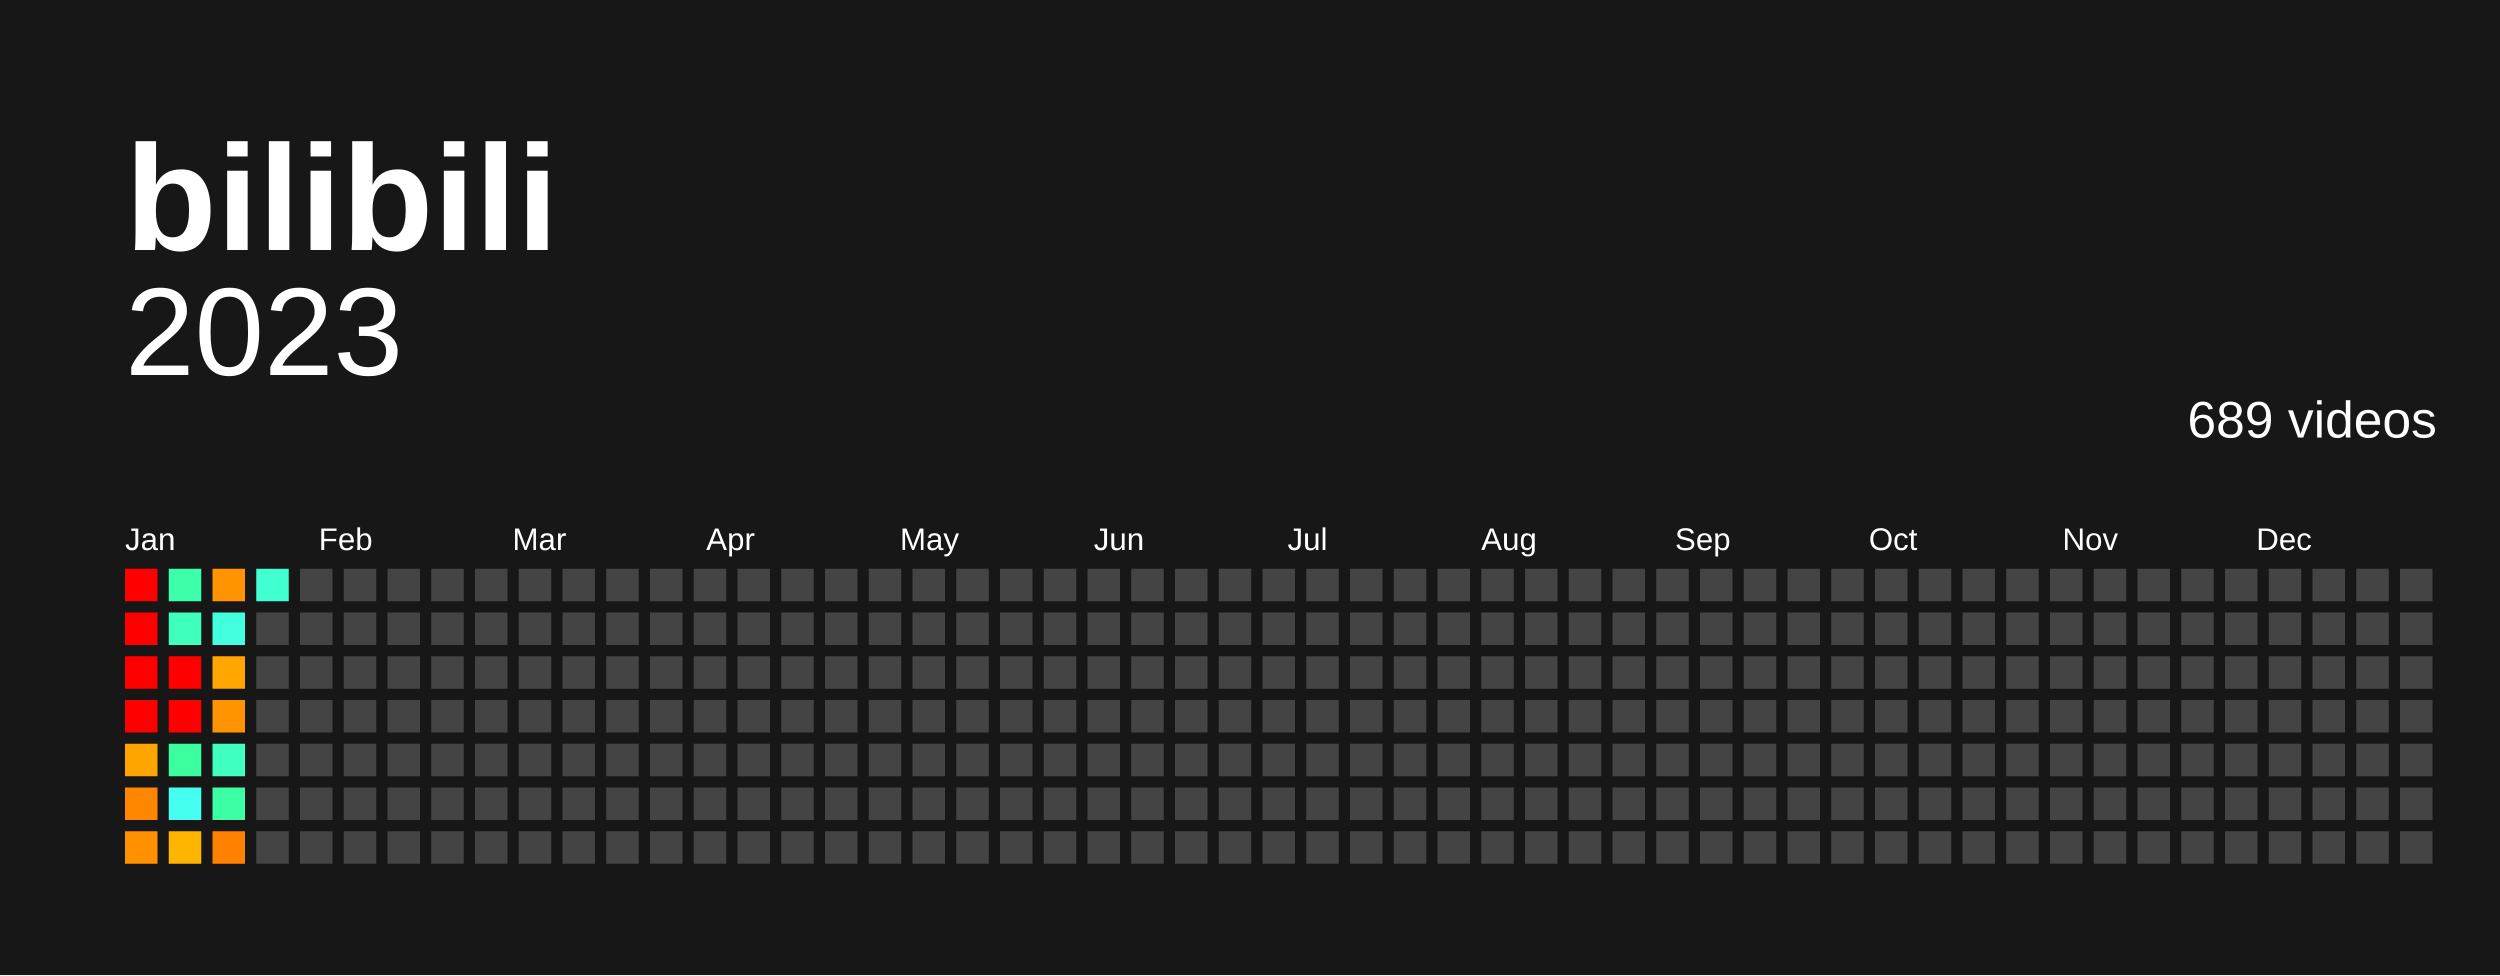
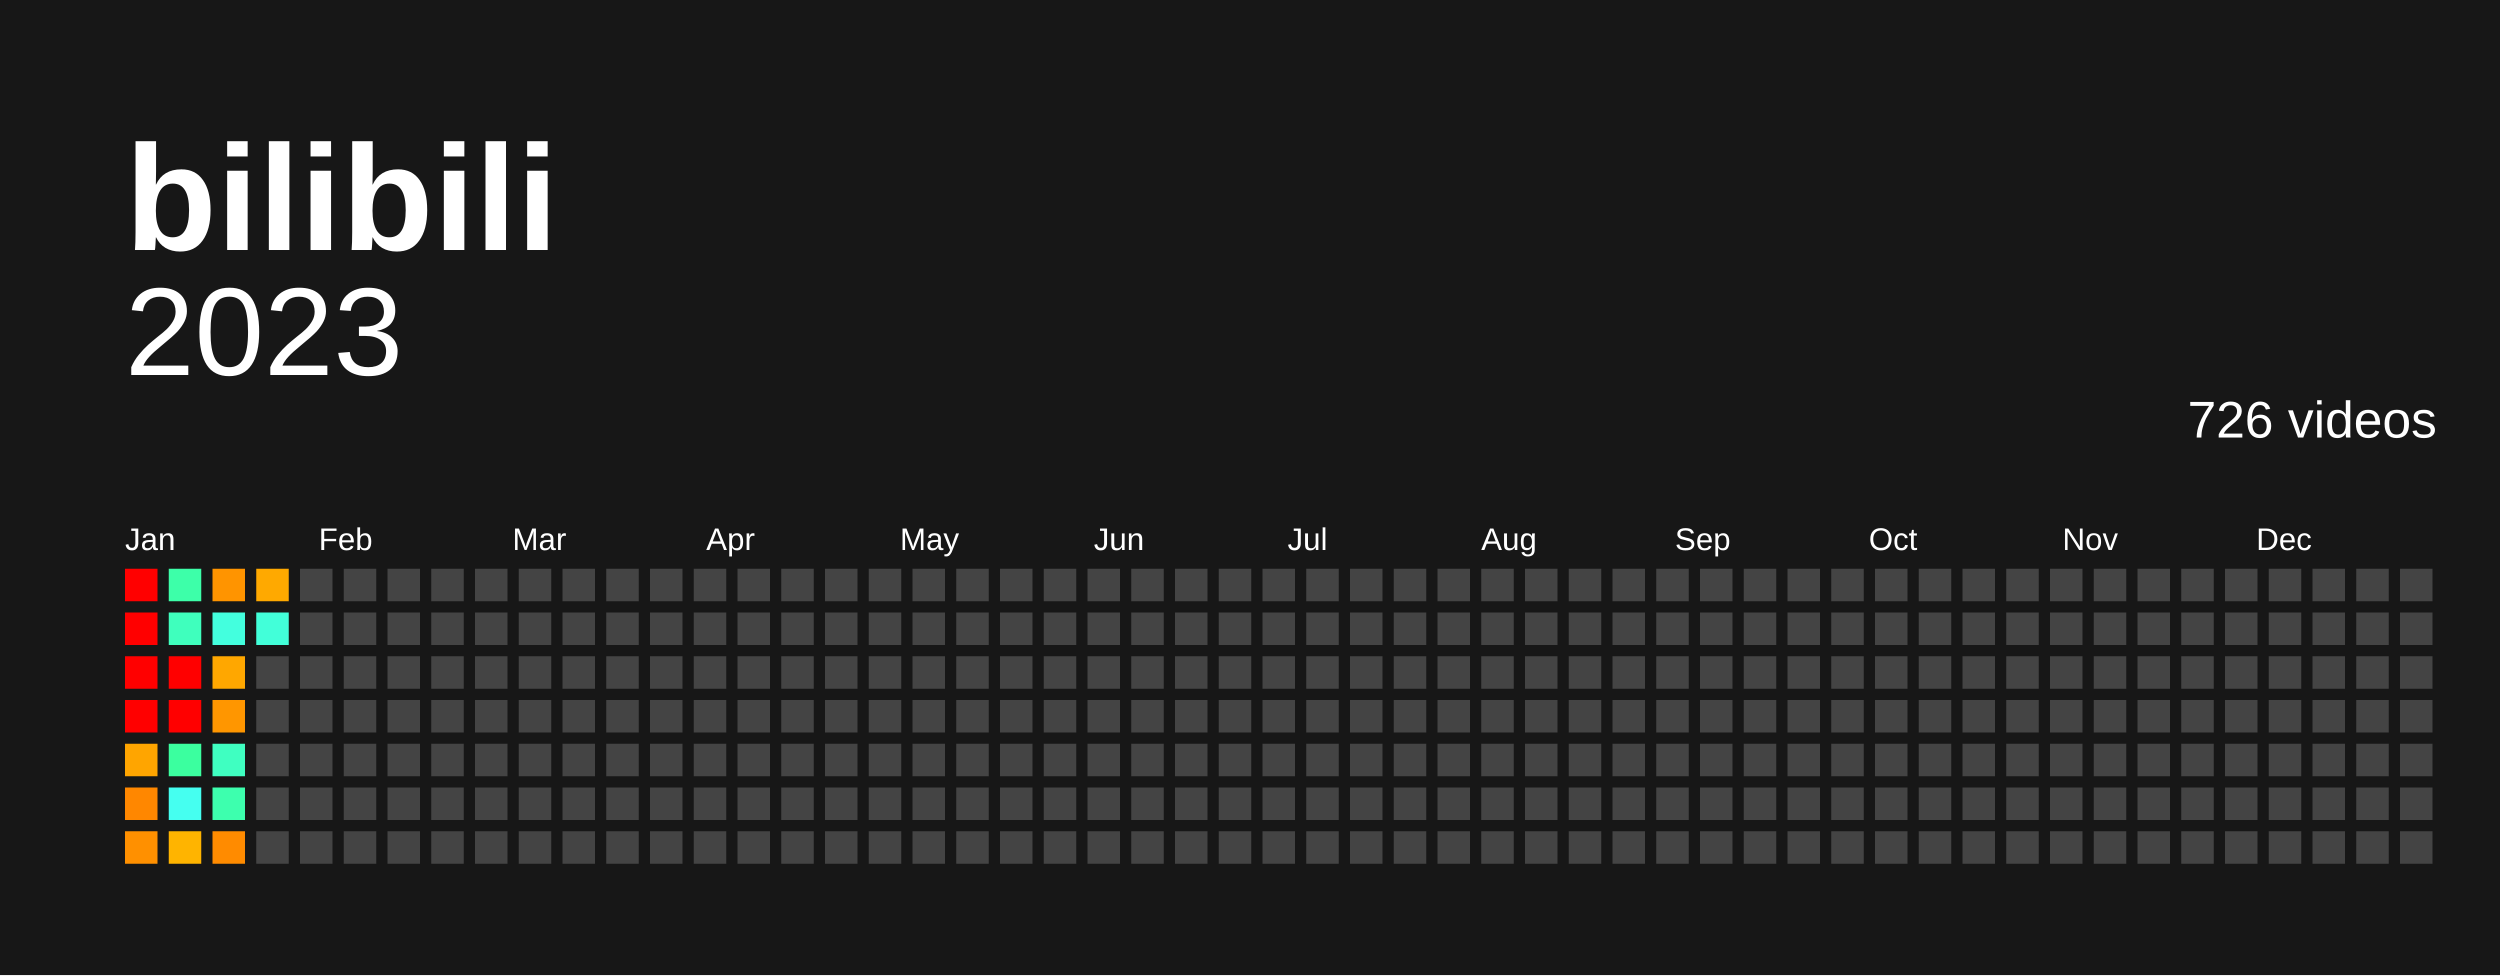
<svg xmlns="http://www.w3.org/2000/svg" baseProfile="full" height="78mm" version="1.1" viewBox="0,0,200,78" width="200mm">
  <defs />
  <rect fill="#171717" height="78" width="200" x="0" y="0" />
  <text fill="#FFFFFF" style="font-size:12px; font-family:Arial; font-weight:bold;" x="10" y="20">bilibili</text>
  <text alignment-baseline="hanging" fill="#FFFFFF" style="font-size:10.0px; font-family:Arial;" x="10" y="30">2023</text>
-   <text alignment-baseline="hanging" fill="#FFFFFF" style="font-size:4.125px; font-family:Arial;" x="175" y="35">689 videos</text>
+   <text alignment-baseline="hanging" fill="#FFFFFF" style="font-size:4.125px; font-family:Arial;" x="175" y="35">726 videos</text>
  <text fill="#FFFFFF" style="font-size:2.5px; font-family:Arial" x="10.0" y="44">Jan</text>
  <text fill="#FFFFFF" style="font-size:2.5px; font-family:Arial" x="25.5" y="44">Feb</text>
  <text fill="#FFFFFF" style="font-size:2.5px; font-family:Arial" x="41.0" y="44">Mar</text>
  <text fill="#FFFFFF" style="font-size:2.5px; font-family:Arial" x="56.5" y="44">Apr</text>
  <text fill="#FFFFFF" style="font-size:2.5px; font-family:Arial" x="72.0" y="44">May</text>
  <text fill="#FFFFFF" style="font-size:2.5px; font-family:Arial" x="87.5" y="44">Jun</text>
  <text fill="#FFFFFF" style="font-size:2.5px; font-family:Arial" x="103.0" y="44">Jul</text>
  <text fill="#FFFFFF" style="font-size:2.5px; font-family:Arial" x="118.5" y="44">Aug</text>
  <text fill="#FFFFFF" style="font-size:2.5px; font-family:Arial" x="134.0" y="44">Sep</text>
  <text fill="#FFFFFF" style="font-size:2.5px; font-family:Arial" x="149.5" y="44">Oct</text>
  <text fill="#FFFFFF" style="font-size:2.5px; font-family:Arial" x="165.0" y="44">Nov</text>
  <text fill="#FFFFFF" style="font-size:2.5px; font-family:Arial" x="180.5" y="44">Dec</text>
  <rect fill="red" height="2.6" width="2.6" x="10.0" y="45.5" />
  <rect fill="red" height="2.6" width="2.6" x="10.0" y="49.0" />
  <rect fill="red" height="2.6" width="2.6" x="10.0" y="52.5" />
  <rect fill="red" height="2.6" width="2.6" x="10.0" y="56.0" />
  <rect fill="#ffa500" height="2.6" width="2.6" x="10.0" y="59.5" />
  <rect fill="#ff8700" height="2.6" width="2.6" x="10.0" y="63.0" />
  <rect fill="#ff9000" height="2.6" width="2.6" x="10.0" y="66.5" />
  <rect fill="#3dffa9" height="2.6" width="2.6" x="13.5" y="45.5" />
  <rect fill="#3fffbd" height="2.6" width="2.6" x="13.5" y="49.0" />
  <rect fill="red" height="2.6" width="2.6" x="13.5" y="52.5" />
  <rect fill="red" height="2.6" width="2.6" x="13.5" y="56.0" />
  <rect fill="#3bff9f" height="2.6" width="2.6" x="13.5" y="59.5" />
  <rect fill="#45fff0" height="2.6" width="2.6" x="13.5" y="63.0" />
  <rect fill="#ffb400" height="2.6" width="2.6" x="13.5" y="66.5" />
  <rect fill="#ff9400" height="2.6" width="2.6" x="17.0" y="45.5" />
  <rect fill="#43ffde" height="2.6" width="2.6" x="17.0" y="49.0" />
  <rect fill="#ffa700" height="2.6" width="2.6" x="17.0" y="52.5" />
-   <rect fill="#ff9400" height="2.6" width="2.6" x="17.0" y="56.0" />
+   <rect fill="#ff9600" height="2.6" width="2.6" x="17.0" y="56.0" />
  <rect fill="#3fffc1" height="2.6" width="2.6" x="17.0" y="59.5" />
-   <rect fill="#3cffa4" height="2.6" width="2.6" x="17.0" y="63.0" />
-   <rect fill="#ff8100" height="2.6" width="2.6" x="17.0" y="66.5" />
-   <rect fill="#41ffd0" height="2.6" width="2.6" x="20.5" y="45.5" />
-   <rect fill="#444444" height="2.6" width="2.6" x="20.5" y="49.0" />
+   <rect fill="#3dffae" height="2.6" width="2.6" x="17.0" y="63.0" />
+   <rect fill="#ff8b00" height="2.6" width="2.6" x="17.0" y="66.5" />
+   <rect fill="#ffa900" height="2.6" width="2.6" x="20.5" y="45.5" />
+   <rect fill="#42ffd9" height="2.6" width="2.6" x="20.5" y="49.0" />
  <rect fill="#444444" height="2.6" width="2.6" x="20.5" y="52.5" />
  <rect fill="#444444" height="2.6" width="2.6" x="20.5" y="56.0" />
  <rect fill="#444444" height="2.6" width="2.6" x="20.5" y="59.5" />
  <rect fill="#444444" height="2.6" width="2.6" x="20.5" y="63.0" />
  <rect fill="#444444" height="2.6" width="2.6" x="20.5" y="66.5" />
  <rect fill="#444444" height="2.6" width="2.6" x="24.0" y="45.5" />
  <rect fill="#444444" height="2.6" width="2.6" x="24.0" y="49.0" />
  <rect fill="#444444" height="2.6" width="2.6" x="24.0" y="52.5" />
  <rect fill="#444444" height="2.6" width="2.6" x="24.0" y="56.0" />
  <rect fill="#444444" height="2.6" width="2.6" x="24.0" y="59.5" />
  <rect fill="#444444" height="2.6" width="2.6" x="24.0" y="63.0" />
  <rect fill="#444444" height="2.6" width="2.6" x="24.0" y="66.5" />
  <rect fill="#444444" height="2.6" width="2.6" x="27.5" y="45.5" />
  <rect fill="#444444" height="2.6" width="2.6" x="27.5" y="49.0" />
  <rect fill="#444444" height="2.6" width="2.6" x="27.5" y="52.5" />
  <rect fill="#444444" height="2.6" width="2.6" x="27.5" y="56.0" />
  <rect fill="#444444" height="2.6" width="2.6" x="27.5" y="59.5" />
  <rect fill="#444444" height="2.6" width="2.6" x="27.5" y="63.0" />
  <rect fill="#444444" height="2.6" width="2.6" x="27.5" y="66.5" />
  <rect fill="#444444" height="2.6" width="2.6" x="31.0" y="45.5" />
  <rect fill="#444444" height="2.6" width="2.6" x="31.0" y="49.0" />
  <rect fill="#444444" height="2.6" width="2.6" x="31.0" y="52.5" />
  <rect fill="#444444" height="2.6" width="2.6" x="31.0" y="56.0" />
  <rect fill="#444444" height="2.6" width="2.6" x="31.0" y="59.5" />
  <rect fill="#444444" height="2.6" width="2.6" x="31.0" y="63.0" />
  <rect fill="#444444" height="2.6" width="2.6" x="31.0" y="66.5" />
  <rect fill="#444444" height="2.6" width="2.6" x="34.5" y="45.5" />
  <rect fill="#444444" height="2.6" width="2.6" x="34.5" y="49.0" />
  <rect fill="#444444" height="2.6" width="2.6" x="34.5" y="52.5" />
  <rect fill="#444444" height="2.6" width="2.6" x="34.5" y="56.0" />
  <rect fill="#444444" height="2.6" width="2.6" x="34.5" y="59.5" />
  <rect fill="#444444" height="2.6" width="2.6" x="34.5" y="63.0" />
  <rect fill="#444444" height="2.6" width="2.6" x="34.5" y="66.5" />
  <rect fill="#444444" height="2.6" width="2.6" x="38.0" y="45.5" />
  <rect fill="#444444" height="2.6" width="2.6" x="38.0" y="49.0" />
  <rect fill="#444444" height="2.6" width="2.6" x="38.0" y="52.5" />
  <rect fill="#444444" height="2.6" width="2.6" x="38.0" y="56.0" />
  <rect fill="#444444" height="2.6" width="2.6" x="38.0" y="59.5" />
  <rect fill="#444444" height="2.6" width="2.6" x="38.0" y="63.0" />
  <rect fill="#444444" height="2.6" width="2.6" x="38.0" y="66.5" />
  <rect fill="#444444" height="2.6" width="2.6" x="41.5" y="45.5" />
  <rect fill="#444444" height="2.6" width="2.6" x="41.5" y="49.0" />
  <rect fill="#444444" height="2.6" width="2.6" x="41.5" y="52.5" />
  <rect fill="#444444" height="2.6" width="2.6" x="41.5" y="56.0" />
  <rect fill="#444444" height="2.6" width="2.6" x="41.5" y="59.5" />
  <rect fill="#444444" height="2.6" width="2.6" x="41.5" y="63.0" />
  <rect fill="#444444" height="2.6" width="2.6" x="41.5" y="66.5" />
  <rect fill="#444444" height="2.6" width="2.6" x="45.0" y="45.5" />
  <rect fill="#444444" height="2.6" width="2.6" x="45.0" y="49.0" />
  <rect fill="#444444" height="2.6" width="2.6" x="45.0" y="52.5" />
  <rect fill="#444444" height="2.6" width="2.6" x="45.0" y="56.0" />
  <rect fill="#444444" height="2.6" width="2.6" x="45.0" y="59.5" />
  <rect fill="#444444" height="2.6" width="2.6" x="45.0" y="63.0" />
  <rect fill="#444444" height="2.6" width="2.6" x="45.0" y="66.5" />
  <rect fill="#444444" height="2.6" width="2.6" x="48.5" y="45.5" />
  <rect fill="#444444" height="2.6" width="2.6" x="48.5" y="49.0" />
  <rect fill="#444444" height="2.6" width="2.6" x="48.5" y="52.5" />
  <rect fill="#444444" height="2.6" width="2.6" x="48.5" y="56.0" />
  <rect fill="#444444" height="2.6" width="2.6" x="48.5" y="59.5" />
  <rect fill="#444444" height="2.6" width="2.6" x="48.5" y="63.0" />
  <rect fill="#444444" height="2.6" width="2.6" x="48.5" y="66.5" />
  <rect fill="#444444" height="2.6" width="2.6" x="52.0" y="45.5" />
  <rect fill="#444444" height="2.6" width="2.6" x="52.0" y="49.0" />
  <rect fill="#444444" height="2.6" width="2.6" x="52.0" y="52.5" />
  <rect fill="#444444" height="2.6" width="2.6" x="52.0" y="56.0" />
  <rect fill="#444444" height="2.6" width="2.6" x="52.0" y="59.5" />
  <rect fill="#444444" height="2.6" width="2.6" x="52.0" y="63.0" />
  <rect fill="#444444" height="2.6" width="2.6" x="52.0" y="66.5" />
  <rect fill="#444444" height="2.6" width="2.6" x="55.5" y="45.5" />
  <rect fill="#444444" height="2.6" width="2.6" x="55.5" y="49.0" />
  <rect fill="#444444" height="2.6" width="2.6" x="55.5" y="52.5" />
  <rect fill="#444444" height="2.6" width="2.6" x="55.5" y="56.0" />
  <rect fill="#444444" height="2.6" width="2.6" x="55.5" y="59.5" />
  <rect fill="#444444" height="2.6" width="2.6" x="55.5" y="63.0" />
  <rect fill="#444444" height="2.6" width="2.6" x="55.5" y="66.5" />
  <rect fill="#444444" height="2.6" width="2.6" x="59.0" y="45.5" />
  <rect fill="#444444" height="2.6" width="2.6" x="59.0" y="49.0" />
  <rect fill="#444444" height="2.6" width="2.6" x="59.0" y="52.5" />
  <rect fill="#444444" height="2.6" width="2.6" x="59.0" y="56.0" />
  <rect fill="#444444" height="2.6" width="2.6" x="59.0" y="59.5" />
  <rect fill="#444444" height="2.6" width="2.6" x="59.0" y="63.0" />
  <rect fill="#444444" height="2.6" width="2.6" x="59.0" y="66.5" />
  <rect fill="#444444" height="2.6" width="2.6" x="62.5" y="45.5" />
  <rect fill="#444444" height="2.6" width="2.6" x="62.5" y="49.0" />
  <rect fill="#444444" height="2.6" width="2.6" x="62.5" y="52.5" />
  <rect fill="#444444" height="2.6" width="2.6" x="62.5" y="56.0" />
  <rect fill="#444444" height="2.6" width="2.6" x="62.5" y="59.5" />
  <rect fill="#444444" height="2.6" width="2.6" x="62.5" y="63.0" />
  <rect fill="#444444" height="2.6" width="2.6" x="62.5" y="66.5" />
  <rect fill="#444444" height="2.6" width="2.6" x="66.0" y="45.5" />
  <rect fill="#444444" height="2.6" width="2.6" x="66.0" y="49.0" />
  <rect fill="#444444" height="2.6" width="2.6" x="66.0" y="52.5" />
  <rect fill="#444444" height="2.6" width="2.6" x="66.0" y="56.0" />
  <rect fill="#444444" height="2.6" width="2.6" x="66.0" y="59.5" />
  <rect fill="#444444" height="2.6" width="2.6" x="66.0" y="63.0" />
  <rect fill="#444444" height="2.6" width="2.6" x="66.0" y="66.5" />
  <rect fill="#444444" height="2.6" width="2.6" x="69.5" y="45.5" />
  <rect fill="#444444" height="2.6" width="2.6" x="69.5" y="49.0" />
  <rect fill="#444444" height="2.6" width="2.6" x="69.5" y="52.5" />
  <rect fill="#444444" height="2.6" width="2.6" x="69.5" y="56.0" />
  <rect fill="#444444" height="2.6" width="2.6" x="69.5" y="59.5" />
  <rect fill="#444444" height="2.6" width="2.6" x="69.5" y="63.0" />
  <rect fill="#444444" height="2.6" width="2.6" x="69.5" y="66.5" />
  <rect fill="#444444" height="2.6" width="2.6" x="73.0" y="45.5" />
  <rect fill="#444444" height="2.6" width="2.6" x="73.0" y="49.0" />
  <rect fill="#444444" height="2.6" width="2.6" x="73.0" y="52.5" />
  <rect fill="#444444" height="2.6" width="2.6" x="73.0" y="56.0" />
  <rect fill="#444444" height="2.6" width="2.6" x="73.0" y="59.5" />
  <rect fill="#444444" height="2.6" width="2.6" x="73.0" y="63.0" />
  <rect fill="#444444" height="2.6" width="2.6" x="73.0" y="66.5" />
  <rect fill="#444444" height="2.6" width="2.6" x="76.5" y="45.5" />
  <rect fill="#444444" height="2.6" width="2.6" x="76.5" y="49.0" />
  <rect fill="#444444" height="2.6" width="2.6" x="76.5" y="52.5" />
  <rect fill="#444444" height="2.6" width="2.6" x="76.5" y="56.0" />
  <rect fill="#444444" height="2.6" width="2.6" x="76.5" y="59.5" />
  <rect fill="#444444" height="2.6" width="2.6" x="76.5" y="63.0" />
  <rect fill="#444444" height="2.6" width="2.6" x="76.5" y="66.5" />
  <rect fill="#444444" height="2.6" width="2.6" x="80.0" y="45.5" />
  <rect fill="#444444" height="2.6" width="2.6" x="80.0" y="49.0" />
  <rect fill="#444444" height="2.6" width="2.6" x="80.0" y="52.5" />
  <rect fill="#444444" height="2.6" width="2.6" x="80.0" y="56.0" />
  <rect fill="#444444" height="2.6" width="2.6" x="80.0" y="59.5" />
  <rect fill="#444444" height="2.6" width="2.6" x="80.0" y="63.0" />
  <rect fill="#444444" height="2.6" width="2.6" x="80.0" y="66.5" />
  <rect fill="#444444" height="2.6" width="2.6" x="83.5" y="45.5" />
  <rect fill="#444444" height="2.6" width="2.6" x="83.5" y="49.0" />
  <rect fill="#444444" height="2.6" width="2.6" x="83.5" y="52.5" />
  <rect fill="#444444" height="2.6" width="2.6" x="83.5" y="56.0" />
  <rect fill="#444444" height="2.6" width="2.6" x="83.5" y="59.5" />
  <rect fill="#444444" height="2.6" width="2.6" x="83.5" y="63.0" />
  <rect fill="#444444" height="2.6" width="2.6" x="83.5" y="66.5" />
  <rect fill="#444444" height="2.6" width="2.6" x="87.0" y="45.5" />
  <rect fill="#444444" height="2.6" width="2.6" x="87.0" y="49.0" />
  <rect fill="#444444" height="2.6" width="2.6" x="87.0" y="52.5" />
  <rect fill="#444444" height="2.6" width="2.6" x="87.0" y="56.0" />
  <rect fill="#444444" height="2.6" width="2.6" x="87.0" y="59.5" />
  <rect fill="#444444" height="2.6" width="2.6" x="87.0" y="63.0" />
  <rect fill="#444444" height="2.6" width="2.6" x="87.0" y="66.5" />
  <rect fill="#444444" height="2.6" width="2.6" x="90.5" y="45.5" />
  <rect fill="#444444" height="2.6" width="2.6" x="90.5" y="49.0" />
  <rect fill="#444444" height="2.6" width="2.6" x="90.5" y="52.5" />
  <rect fill="#444444" height="2.6" width="2.6" x="90.5" y="56.0" />
  <rect fill="#444444" height="2.6" width="2.6" x="90.5" y="59.5" />
  <rect fill="#444444" height="2.6" width="2.6" x="90.5" y="63.0" />
  <rect fill="#444444" height="2.6" width="2.6" x="90.5" y="66.5" />
  <rect fill="#444444" height="2.6" width="2.6" x="94.0" y="45.5" />
  <rect fill="#444444" height="2.6" width="2.6" x="94.0" y="49.0" />
  <rect fill="#444444" height="2.6" width="2.6" x="94.0" y="52.5" />
  <rect fill="#444444" height="2.6" width="2.6" x="94.0" y="56.0" />
  <rect fill="#444444" height="2.6" width="2.6" x="94.0" y="59.5" />
  <rect fill="#444444" height="2.6" width="2.6" x="94.0" y="63.0" />
  <rect fill="#444444" height="2.6" width="2.6" x="94.0" y="66.5" />
  <rect fill="#444444" height="2.6" width="2.6" x="97.5" y="45.5" />
  <rect fill="#444444" height="2.6" width="2.6" x="97.5" y="49.0" />
  <rect fill="#444444" height="2.6" width="2.6" x="97.5" y="52.5" />
  <rect fill="#444444" height="2.6" width="2.6" x="97.5" y="56.0" />
  <rect fill="#444444" height="2.6" width="2.6" x="97.5" y="59.5" />
  <rect fill="#444444" height="2.6" width="2.6" x="97.5" y="63.0" />
  <rect fill="#444444" height="2.6" width="2.6" x="97.5" y="66.5" />
  <rect fill="#444444" height="2.6" width="2.6" x="101.0" y="45.5" />
  <rect fill="#444444" height="2.6" width="2.6" x="101.0" y="49.0" />
  <rect fill="#444444" height="2.6" width="2.6" x="101.0" y="52.5" />
  <rect fill="#444444" height="2.6" width="2.6" x="101.0" y="56.0" />
  <rect fill="#444444" height="2.6" width="2.6" x="101.0" y="59.5" />
  <rect fill="#444444" height="2.6" width="2.6" x="101.0" y="63.0" />
  <rect fill="#444444" height="2.6" width="2.6" x="101.0" y="66.5" />
  <rect fill="#444444" height="2.6" width="2.6" x="104.5" y="45.5" />
  <rect fill="#444444" height="2.6" width="2.6" x="104.5" y="49.0" />
  <rect fill="#444444" height="2.6" width="2.6" x="104.5" y="52.5" />
  <rect fill="#444444" height="2.6" width="2.6" x="104.5" y="56.0" />
  <rect fill="#444444" height="2.6" width="2.6" x="104.5" y="59.5" />
  <rect fill="#444444" height="2.6" width="2.6" x="104.5" y="63.0" />
  <rect fill="#444444" height="2.6" width="2.6" x="104.5" y="66.5" />
  <rect fill="#444444" height="2.6" width="2.6" x="108.0" y="45.5" />
  <rect fill="#444444" height="2.6" width="2.6" x="108.0" y="49.0" />
  <rect fill="#444444" height="2.6" width="2.6" x="108.0" y="52.5" />
  <rect fill="#444444" height="2.6" width="2.6" x="108.0" y="56.0" />
  <rect fill="#444444" height="2.6" width="2.6" x="108.0" y="59.5" />
  <rect fill="#444444" height="2.6" width="2.6" x="108.0" y="63.0" />
  <rect fill="#444444" height="2.6" width="2.6" x="108.0" y="66.5" />
  <rect fill="#444444" height="2.6" width="2.6" x="111.5" y="45.5" />
  <rect fill="#444444" height="2.6" width="2.6" x="111.5" y="49.0" />
  <rect fill="#444444" height="2.6" width="2.6" x="111.5" y="52.5" />
  <rect fill="#444444" height="2.6" width="2.6" x="111.5" y="56.0" />
  <rect fill="#444444" height="2.6" width="2.6" x="111.5" y="59.5" />
  <rect fill="#444444" height="2.6" width="2.6" x="111.5" y="63.0" />
  <rect fill="#444444" height="2.6" width="2.6" x="111.5" y="66.5" />
  <rect fill="#444444" height="2.6" width="2.6" x="115.0" y="45.5" />
  <rect fill="#444444" height="2.6" width="2.6" x="115.0" y="49.0" />
  <rect fill="#444444" height="2.6" width="2.6" x="115.0" y="52.5" />
  <rect fill="#444444" height="2.6" width="2.6" x="115.0" y="56.0" />
  <rect fill="#444444" height="2.6" width="2.6" x="115.0" y="59.5" />
  <rect fill="#444444" height="2.6" width="2.6" x="115.0" y="63.0" />
  <rect fill="#444444" height="2.6" width="2.6" x="115.0" y="66.5" />
  <rect fill="#444444" height="2.6" width="2.6" x="118.5" y="45.5" />
  <rect fill="#444444" height="2.6" width="2.6" x="118.5" y="49.0" />
  <rect fill="#444444" height="2.6" width="2.6" x="118.5" y="52.5" />
  <rect fill="#444444" height="2.6" width="2.6" x="118.5" y="56.0" />
  <rect fill="#444444" height="2.6" width="2.6" x="118.5" y="59.5" />
  <rect fill="#444444" height="2.6" width="2.6" x="118.5" y="63.0" />
  <rect fill="#444444" height="2.6" width="2.6" x="118.5" y="66.5" />
  <rect fill="#444444" height="2.6" width="2.6" x="122.0" y="45.5" />
  <rect fill="#444444" height="2.6" width="2.6" x="122.0" y="49.0" />
  <rect fill="#444444" height="2.6" width="2.6" x="122.0" y="52.5" />
  <rect fill="#444444" height="2.6" width="2.6" x="122.0" y="56.0" />
  <rect fill="#444444" height="2.6" width="2.6" x="122.0" y="59.5" />
  <rect fill="#444444" height="2.6" width="2.6" x="122.0" y="63.0" />
  <rect fill="#444444" height="2.6" width="2.6" x="122.0" y="66.5" />
  <rect fill="#444444" height="2.6" width="2.6" x="125.5" y="45.5" />
  <rect fill="#444444" height="2.6" width="2.6" x="125.5" y="49.0" />
  <rect fill="#444444" height="2.6" width="2.6" x="125.5" y="52.5" />
  <rect fill="#444444" height="2.6" width="2.6" x="125.5" y="56.0" />
  <rect fill="#444444" height="2.6" width="2.6" x="125.5" y="59.5" />
  <rect fill="#444444" height="2.6" width="2.6" x="125.5" y="63.0" />
  <rect fill="#444444" height="2.6" width="2.6" x="125.5" y="66.5" />
  <rect fill="#444444" height="2.6" width="2.6" x="129.0" y="45.5" />
  <rect fill="#444444" height="2.6" width="2.6" x="129.0" y="49.0" />
  <rect fill="#444444" height="2.6" width="2.6" x="129.0" y="52.5" />
  <rect fill="#444444" height="2.6" width="2.6" x="129.0" y="56.0" />
  <rect fill="#444444" height="2.6" width="2.6" x="129.0" y="59.5" />
  <rect fill="#444444" height="2.6" width="2.6" x="129.0" y="63.0" />
  <rect fill="#444444" height="2.6" width="2.6" x="129.0" y="66.5" />
  <rect fill="#444444" height="2.6" width="2.6" x="132.5" y="45.5" />
  <rect fill="#444444" height="2.6" width="2.6" x="132.5" y="49.0" />
  <rect fill="#444444" height="2.6" width="2.6" x="132.5" y="52.5" />
  <rect fill="#444444" height="2.6" width="2.6" x="132.5" y="56.0" />
  <rect fill="#444444" height="2.6" width="2.6" x="132.5" y="59.5" />
  <rect fill="#444444" height="2.6" width="2.6" x="132.5" y="63.0" />
  <rect fill="#444444" height="2.6" width="2.6" x="132.5" y="66.5" />
  <rect fill="#444444" height="2.6" width="2.6" x="136.0" y="45.5" />
  <rect fill="#444444" height="2.6" width="2.6" x="136.0" y="49.0" />
  <rect fill="#444444" height="2.6" width="2.6" x="136.0" y="52.5" />
  <rect fill="#444444" height="2.6" width="2.6" x="136.0" y="56.0" />
  <rect fill="#444444" height="2.6" width="2.6" x="136.0" y="59.5" />
  <rect fill="#444444" height="2.6" width="2.6" x="136.0" y="63.0" />
  <rect fill="#444444" height="2.6" width="2.6" x="136.0" y="66.5" />
  <rect fill="#444444" height="2.6" width="2.6" x="139.5" y="45.5" />
  <rect fill="#444444" height="2.6" width="2.6" x="139.5" y="49.0" />
  <rect fill="#444444" height="2.6" width="2.6" x="139.5" y="52.5" />
  <rect fill="#444444" height="2.6" width="2.6" x="139.5" y="56.0" />
  <rect fill="#444444" height="2.6" width="2.6" x="139.5" y="59.5" />
  <rect fill="#444444" height="2.6" width="2.6" x="139.5" y="63.0" />
  <rect fill="#444444" height="2.6" width="2.6" x="139.5" y="66.5" />
  <rect fill="#444444" height="2.6" width="2.6" x="143.0" y="45.5" />
  <rect fill="#444444" height="2.6" width="2.6" x="143.0" y="49.0" />
  <rect fill="#444444" height="2.6" width="2.6" x="143.0" y="52.5" />
  <rect fill="#444444" height="2.6" width="2.6" x="143.0" y="56.0" />
  <rect fill="#444444" height="2.6" width="2.6" x="143.0" y="59.5" />
  <rect fill="#444444" height="2.6" width="2.6" x="143.0" y="63.0" />
  <rect fill="#444444" height="2.6" width="2.6" x="143.0" y="66.5" />
  <rect fill="#444444" height="2.6" width="2.6" x="146.5" y="45.5" />
  <rect fill="#444444" height="2.6" width="2.6" x="146.5" y="49.0" />
  <rect fill="#444444" height="2.6" width="2.6" x="146.5" y="52.5" />
  <rect fill="#444444" height="2.6" width="2.6" x="146.5" y="56.0" />
  <rect fill="#444444" height="2.6" width="2.6" x="146.5" y="59.5" />
  <rect fill="#444444" height="2.6" width="2.6" x="146.5" y="63.0" />
  <rect fill="#444444" height="2.6" width="2.6" x="146.5" y="66.5" />
  <rect fill="#444444" height="2.6" width="2.6" x="150.0" y="45.5" />
  <rect fill="#444444" height="2.6" width="2.6" x="150.0" y="49.0" />
  <rect fill="#444444" height="2.6" width="2.6" x="150.0" y="52.5" />
  <rect fill="#444444" height="2.6" width="2.6" x="150.0" y="56.0" />
  <rect fill="#444444" height="2.6" width="2.6" x="150.0" y="59.5" />
  <rect fill="#444444" height="2.6" width="2.6" x="150.0" y="63.0" />
  <rect fill="#444444" height="2.6" width="2.6" x="150.0" y="66.5" />
  <rect fill="#444444" height="2.6" width="2.6" x="153.5" y="45.5" />
  <rect fill="#444444" height="2.6" width="2.6" x="153.5" y="49.0" />
  <rect fill="#444444" height="2.6" width="2.6" x="153.5" y="52.5" />
  <rect fill="#444444" height="2.6" width="2.6" x="153.5" y="56.0" />
  <rect fill="#444444" height="2.6" width="2.6" x="153.5" y="59.5" />
  <rect fill="#444444" height="2.6" width="2.6" x="153.5" y="63.0" />
  <rect fill="#444444" height="2.6" width="2.6" x="153.5" y="66.5" />
  <rect fill="#444444" height="2.6" width="2.6" x="157.0" y="45.5" />
  <rect fill="#444444" height="2.6" width="2.6" x="157.0" y="49.0" />
  <rect fill="#444444" height="2.6" width="2.6" x="157.0" y="52.5" />
  <rect fill="#444444" height="2.6" width="2.6" x="157.0" y="56.0" />
  <rect fill="#444444" height="2.6" width="2.6" x="157.0" y="59.5" />
  <rect fill="#444444" height="2.6" width="2.6" x="157.0" y="63.0" />
  <rect fill="#444444" height="2.6" width="2.6" x="157.0" y="66.5" />
  <rect fill="#444444" height="2.6" width="2.6" x="160.5" y="45.5" />
  <rect fill="#444444" height="2.6" width="2.6" x="160.5" y="49.0" />
  <rect fill="#444444" height="2.6" width="2.6" x="160.5" y="52.5" />
  <rect fill="#444444" height="2.6" width="2.6" x="160.5" y="56.0" />
  <rect fill="#444444" height="2.6" width="2.6" x="160.5" y="59.5" />
  <rect fill="#444444" height="2.6" width="2.6" x="160.5" y="63.0" />
  <rect fill="#444444" height="2.6" width="2.6" x="160.5" y="66.5" />
  <rect fill="#444444" height="2.6" width="2.6" x="164.0" y="45.5" />
  <rect fill="#444444" height="2.6" width="2.6" x="164.0" y="49.0" />
  <rect fill="#444444" height="2.6" width="2.6" x="164.0" y="52.5" />
  <rect fill="#444444" height="2.6" width="2.6" x="164.0" y="56.0" />
  <rect fill="#444444" height="2.6" width="2.6" x="164.0" y="59.5" />
  <rect fill="#444444" height="2.6" width="2.6" x="164.0" y="63.0" />
  <rect fill="#444444" height="2.6" width="2.6" x="164.0" y="66.5" />
  <rect fill="#444444" height="2.6" width="2.6" x="167.5" y="45.5" />
  <rect fill="#444444" height="2.6" width="2.6" x="167.5" y="49.0" />
  <rect fill="#444444" height="2.6" width="2.6" x="167.5" y="52.5" />
  <rect fill="#444444" height="2.6" width="2.6" x="167.5" y="56.0" />
  <rect fill="#444444" height="2.6" width="2.6" x="167.5" y="59.5" />
  <rect fill="#444444" height="2.6" width="2.6" x="167.5" y="63.0" />
  <rect fill="#444444" height="2.6" width="2.6" x="167.5" y="66.5" />
  <rect fill="#444444" height="2.6" width="2.6" x="171.0" y="45.5" />
  <rect fill="#444444" height="2.6" width="2.6" x="171.0" y="49.0" />
  <rect fill="#444444" height="2.6" width="2.6" x="171.0" y="52.5" />
  <rect fill="#444444" height="2.6" width="2.6" x="171.0" y="56.0" />
  <rect fill="#444444" height="2.6" width="2.6" x="171.0" y="59.5" />
  <rect fill="#444444" height="2.6" width="2.6" x="171.0" y="63.0" />
  <rect fill="#444444" height="2.6" width="2.6" x="171.0" y="66.5" />
  <rect fill="#444444" height="2.6" width="2.6" x="174.5" y="45.5" />
  <rect fill="#444444" height="2.6" width="2.6" x="174.5" y="49.0" />
  <rect fill="#444444" height="2.6" width="2.6" x="174.5" y="52.5" />
  <rect fill="#444444" height="2.6" width="2.6" x="174.5" y="56.0" />
  <rect fill="#444444" height="2.6" width="2.6" x="174.5" y="59.5" />
  <rect fill="#444444" height="2.6" width="2.6" x="174.5" y="63.0" />
  <rect fill="#444444" height="2.6" width="2.6" x="174.5" y="66.5" />
  <rect fill="#444444" height="2.6" width="2.6" x="178.0" y="45.5" />
  <rect fill="#444444" height="2.6" width="2.6" x="178.0" y="49.0" />
  <rect fill="#444444" height="2.6" width="2.6" x="178.0" y="52.5" />
  <rect fill="#444444" height="2.6" width="2.6" x="178.0" y="56.0" />
  <rect fill="#444444" height="2.6" width="2.6" x="178.0" y="59.5" />
  <rect fill="#444444" height="2.6" width="2.6" x="178.0" y="63.0" />
  <rect fill="#444444" height="2.6" width="2.6" x="178.0" y="66.5" />
  <rect fill="#444444" height="2.6" width="2.6" x="181.5" y="45.5" />
  <rect fill="#444444" height="2.6" width="2.6" x="181.5" y="49.0" />
  <rect fill="#444444" height="2.6" width="2.6" x="181.5" y="52.5" />
  <rect fill="#444444" height="2.6" width="2.6" x="181.5" y="56.0" />
  <rect fill="#444444" height="2.6" width="2.6" x="181.5" y="59.5" />
  <rect fill="#444444" height="2.6" width="2.6" x="181.5" y="63.0" />
  <rect fill="#444444" height="2.6" width="2.6" x="181.5" y="66.5" />
  <rect fill="#444444" height="2.6" width="2.6" x="185.0" y="45.5" />
  <rect fill="#444444" height="2.6" width="2.6" x="185.0" y="49.0" />
  <rect fill="#444444" height="2.6" width="2.6" x="185.0" y="52.5" />
  <rect fill="#444444" height="2.6" width="2.6" x="185.0" y="56.0" />
  <rect fill="#444444" height="2.6" width="2.6" x="185.0" y="59.5" />
  <rect fill="#444444" height="2.6" width="2.6" x="185.0" y="63.0" />
  <rect fill="#444444" height="2.6" width="2.6" x="185.0" y="66.5" />
  <rect fill="#444444" height="2.6" width="2.6" x="188.5" y="45.5" />
  <rect fill="#444444" height="2.6" width="2.6" x="188.5" y="49.0" />
  <rect fill="#444444" height="2.6" width="2.6" x="188.5" y="52.5" />
  <rect fill="#444444" height="2.6" width="2.6" x="188.5" y="56.0" />
  <rect fill="#444444" height="2.6" width="2.6" x="188.5" y="59.5" />
  <rect fill="#444444" height="2.6" width="2.6" x="188.5" y="63.0" />
  <rect fill="#444444" height="2.6" width="2.6" x="188.5" y="66.5" />
  <rect fill="#444444" height="2.6" width="2.6" x="192.0" y="45.5" />
  <rect fill="#444444" height="2.6" width="2.6" x="192.0" y="49.0" />
  <rect fill="#444444" height="2.6" width="2.6" x="192.0" y="52.5" />
  <rect fill="#444444" height="2.6" width="2.6" x="192.0" y="56.0" />
  <rect fill="#444444" height="2.6" width="2.6" x="192.0" y="59.5" />
  <rect fill="#444444" height="2.6" width="2.6" x="192.0" y="63.0" />
  <rect fill="#444444" height="2.6" width="2.6" x="192.0" y="66.5" />
</svg>
